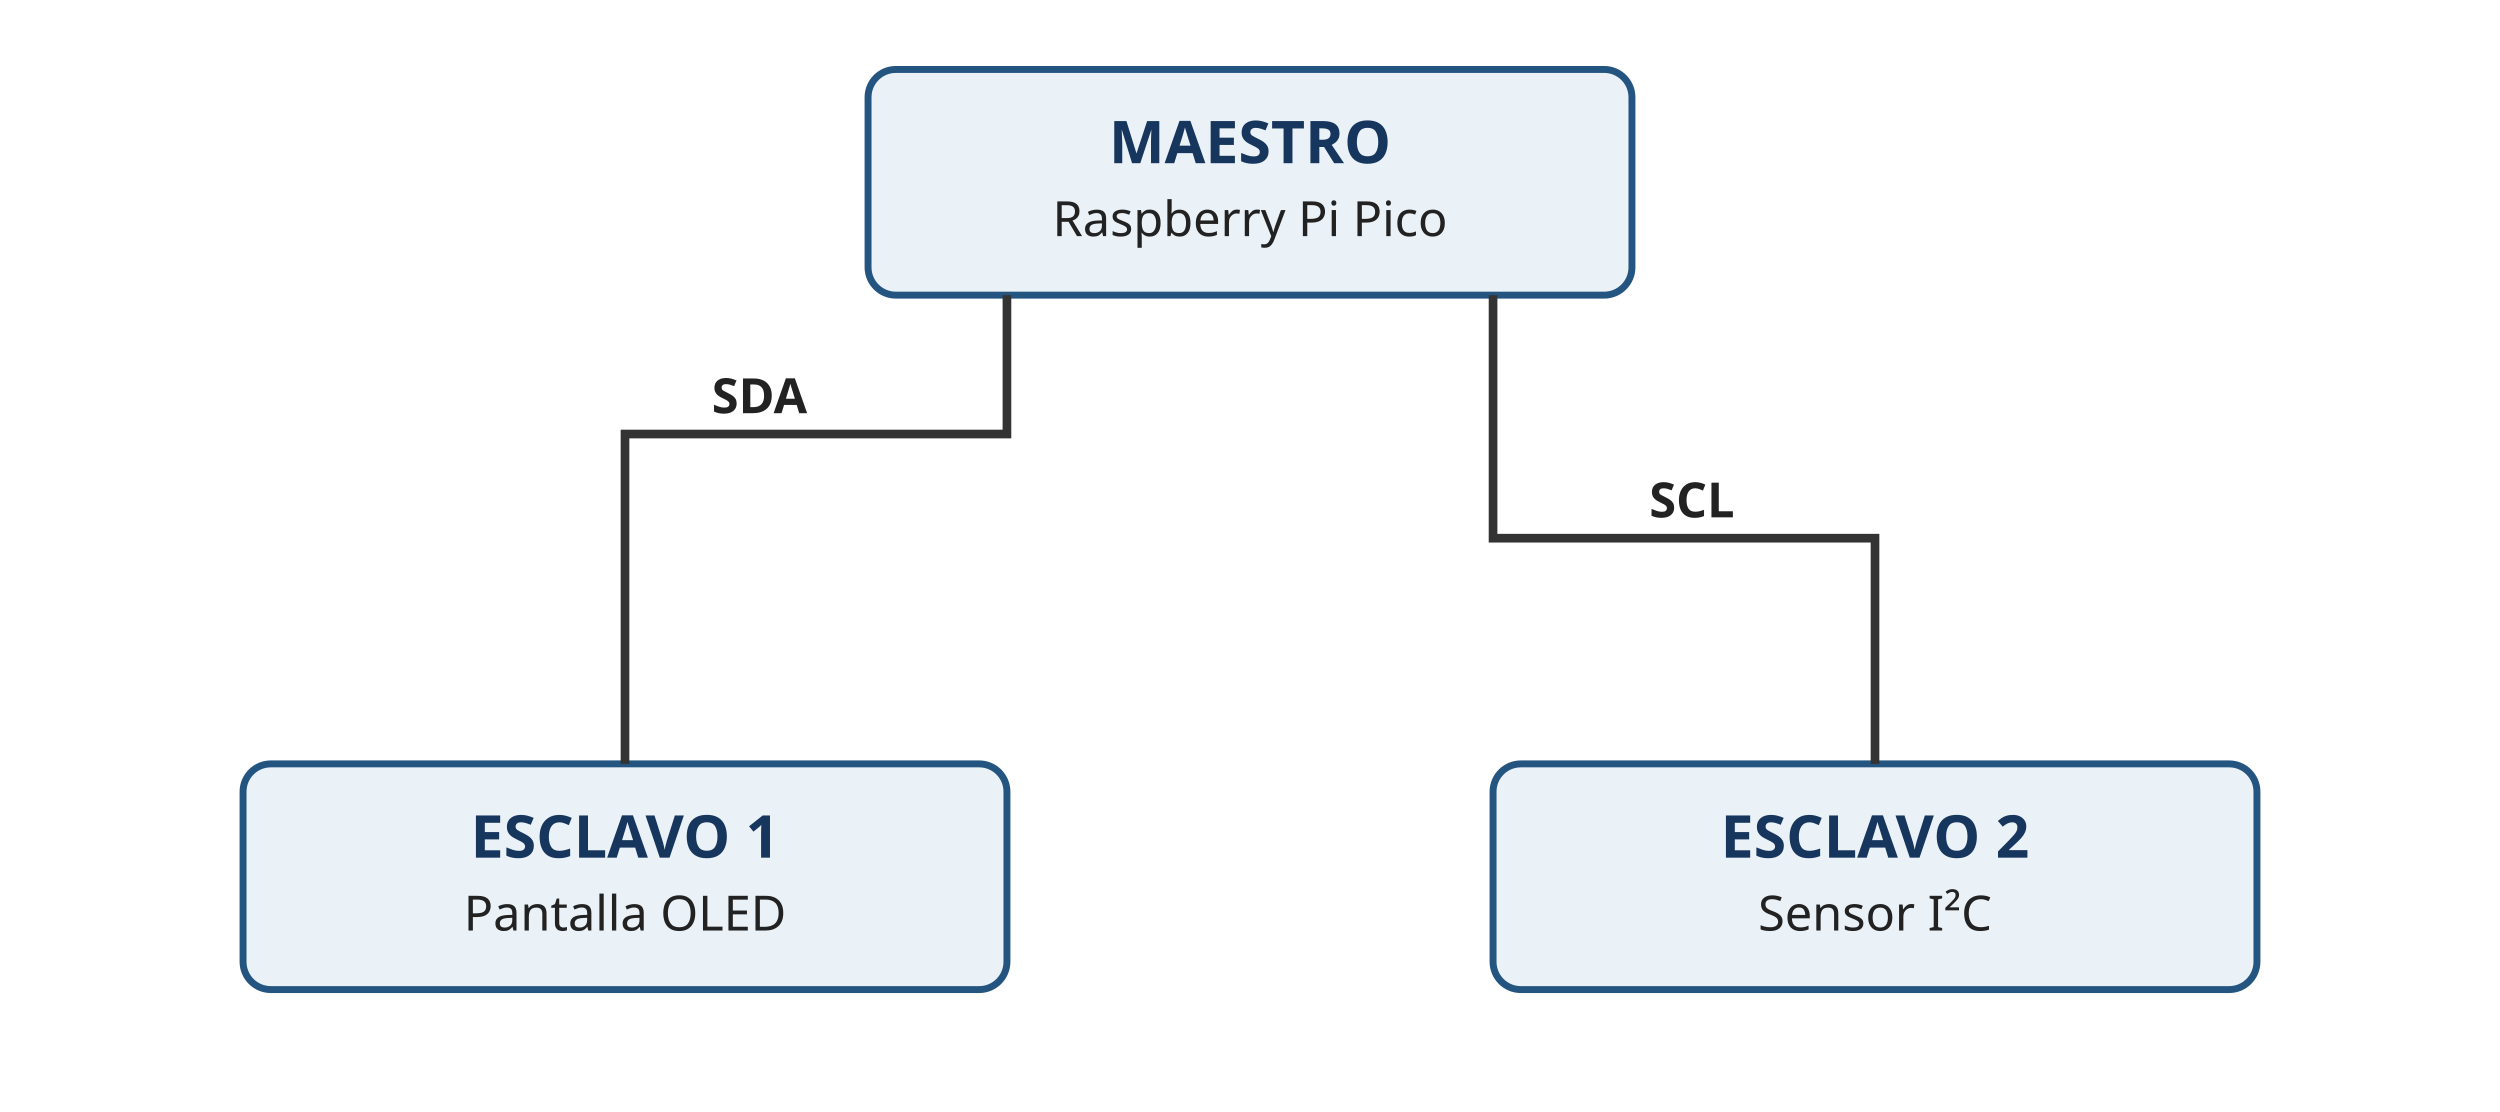
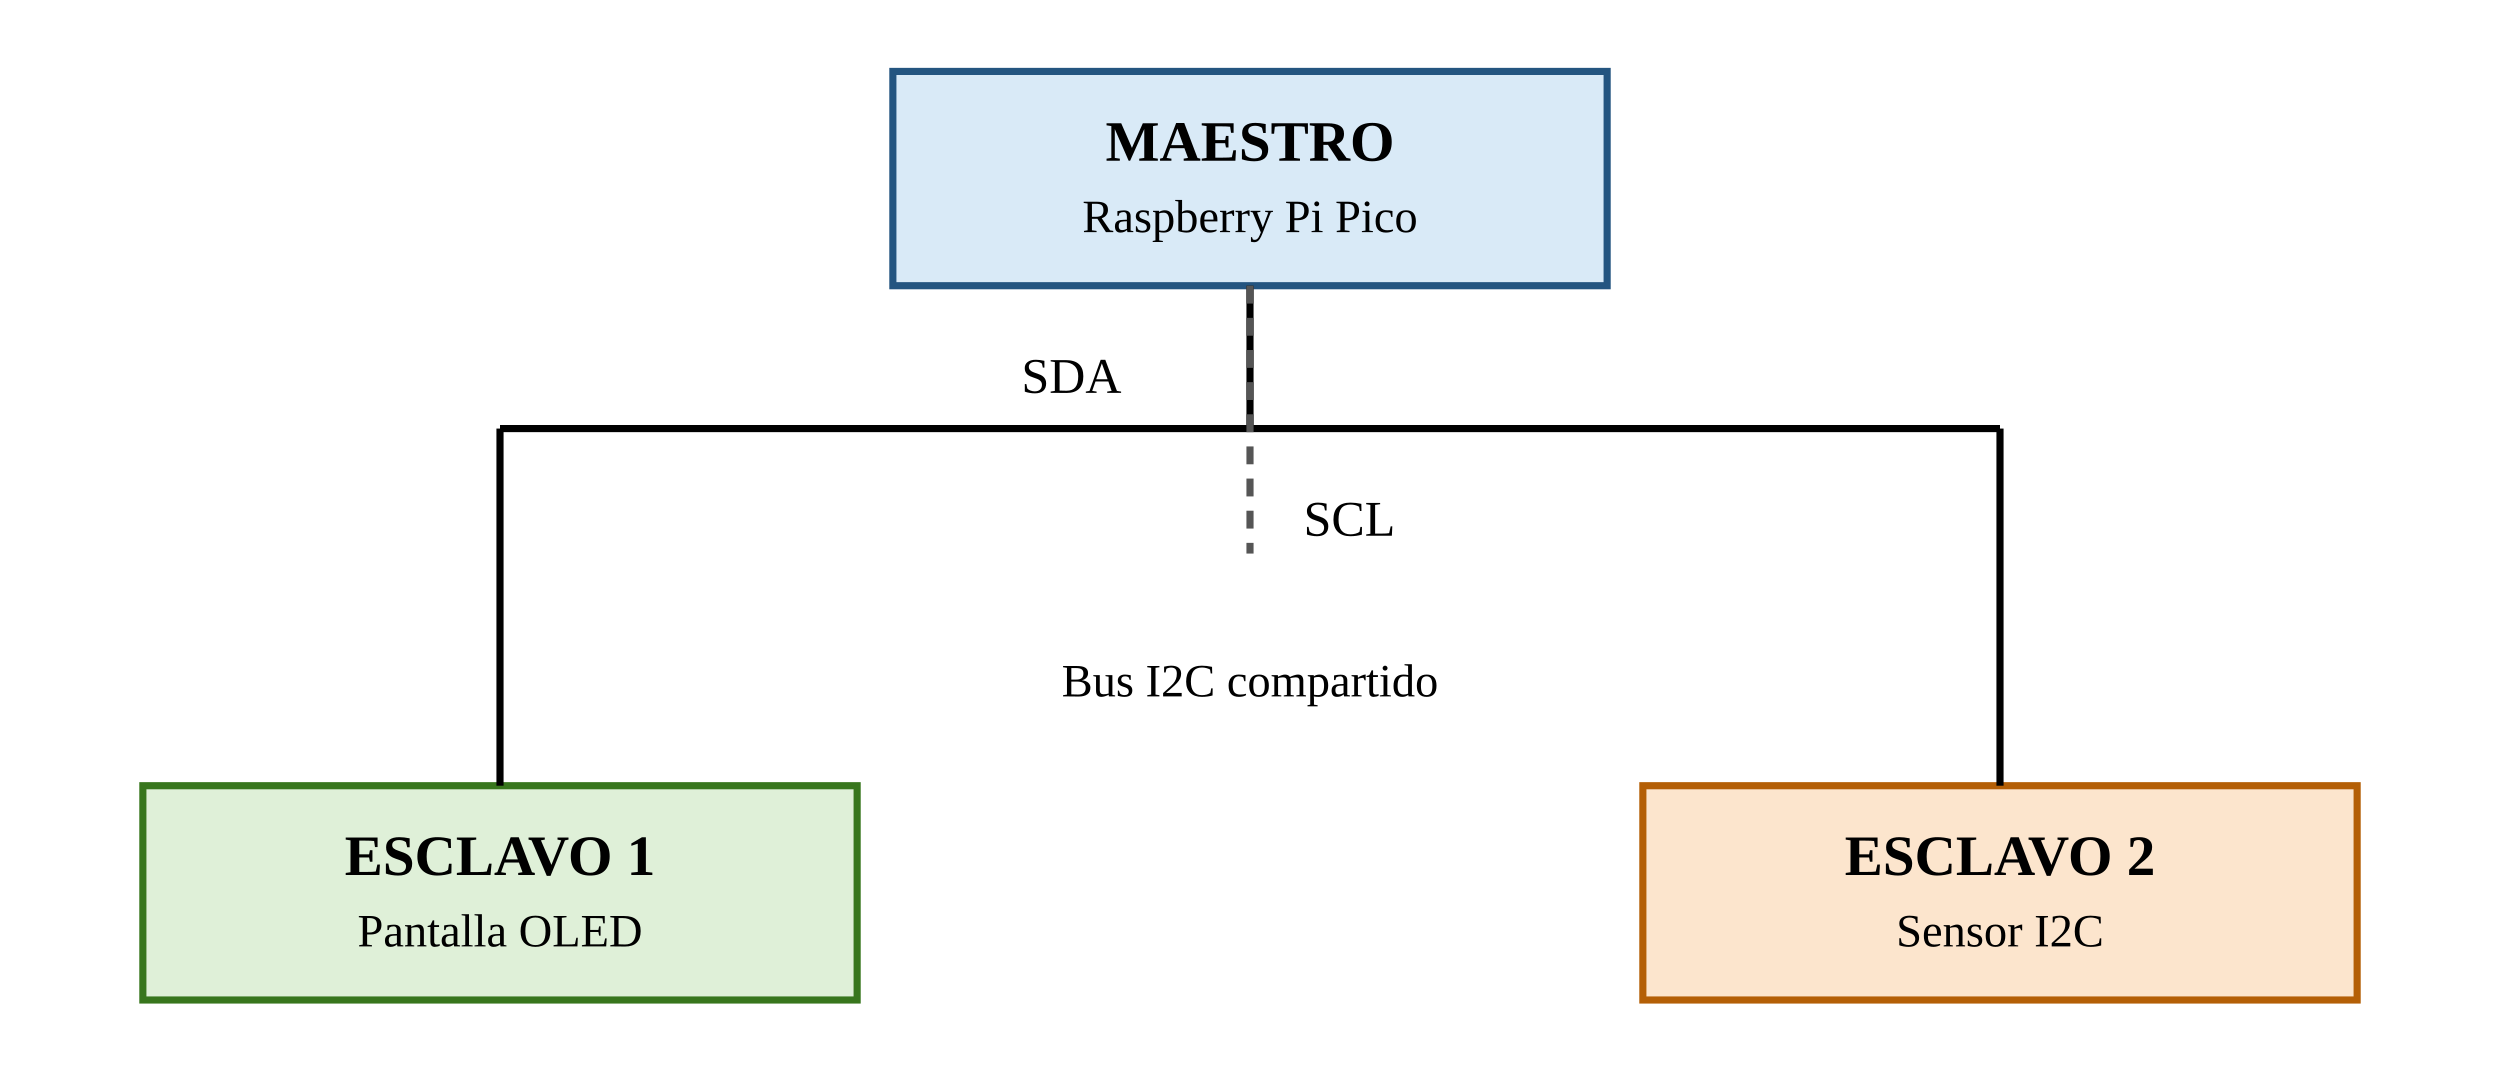
- <svg xmlns="http://www.w3.org/2000/svg" width="720" height="320" viewBox="0 0 720 320">
-   <style>
-     .device {
-       fill: #eaf2f8;
-       stroke: #245580;
-       stroke-width: 2;
-       rx: 8;
-     }
-     .title {
-       font: bold 17px sans-serif;
-       fill: #17365d;
-       text-anchor: middle;
-     }
-     .label {
-       font: 14px sans-serif;
-       fill: #222;
-       text-anchor: middle;
-     }
-     .bus {
-       stroke: #333;
-       stroke-width: 2.5;
-       fill: none;
-     }
-     .bus-label {
-       font: bold 14px sans-serif;
-       fill: #222;
-     }
-   </style>
-   <rect class="device" x="250" y="20" width="220" height="65" />
-   <text class="title" x="360" y="47">MAESTRO</text>
-   <text class="label" x="360" y="68">Raspberry Pi Pico</text>
-   <rect class="device" x="70" y="220" width="220" height="65" />
-   <text class="title" x="180" y="247">ESCLAVO 1</text>
-   <text class="label" x="180" y="268">Pantalla OLED</text>
-   <rect class="device" x="430" y="220" width="220" height="65" />
-   <text class="title" x="540" y="247">ESCLAVO 2</text>
-   <text class="label" x="540" y="268">Sensor I²C</text>
-   <path class="bus" d="M 290 85 V 125 H 180 V 220" />
-   <path class="bus" d="M 430 85 V 155 H 540 V 220" />
-   <text class="bus-label" x="205" y="119">SDA</text>
-   <text class="bus-label" x="475" y="149">SCL</text>
+ <svg xmlns="http://www.w3.org/2000/svg" width="700" height="300" viewBox="0 0 700 300">
+   <rect x="250" y="20" width="200" height="60" fill="#D9EAF7" stroke="#245580" stroke-width="2" />
+   <text x="350" y="45" font-size="16" text-anchor="middle" font-weight="bold">MAESTRO</text>
+   <text x="350" y="65" font-size="13" text-anchor="middle">Raspberry Pi Pico</text>
+   <rect x="40" y="220" width="200" height="60" fill="#DFF0D8" stroke="#38761D" stroke-width="2" />
+   <text x="140" y="245" font-size="16" text-anchor="middle" font-weight="bold">ESCLAVO 1</text>
+   <text x="140" y="265" font-size="13" text-anchor="middle">Pantalla OLED</text>
+   <rect x="460" y="220" width="200" height="60" fill="#FCE5CD" stroke="#B45F06" stroke-width="2" />
+   <text x="560" y="245" font-size="16" text-anchor="middle" font-weight="bold">ESCLAVO 2</text>
+   <text x="560" y="265" font-size="13" text-anchor="middle">Sensor I2C</text>
+   <line x1="350" y1="80" x2="350" y2="120" stroke="black" stroke-width="2" />
+   <line x1="140" y1="120" x2="560" y2="120" stroke="black" stroke-width="2" />
+   <line x1="140" y1="120" x2="140" y2="220" stroke="black" stroke-width="2" />
+   <line x1="560" y1="120" x2="560" y2="220" stroke="black" stroke-width="2" />
+   <text x="300" y="110" font-size="14" text-anchor="middle">SDA</text>
+   <line x1="350" y1="80" x2="350" y2="155" stroke="#555" stroke-width="2" stroke-dasharray="5,4" />
+   <text x="365" y="150" font-size="14">SCL</text>
+   <text x="350" y="195" font-size="13" text-anchor="middle">Bus I2C compartido</text>
</svg>
